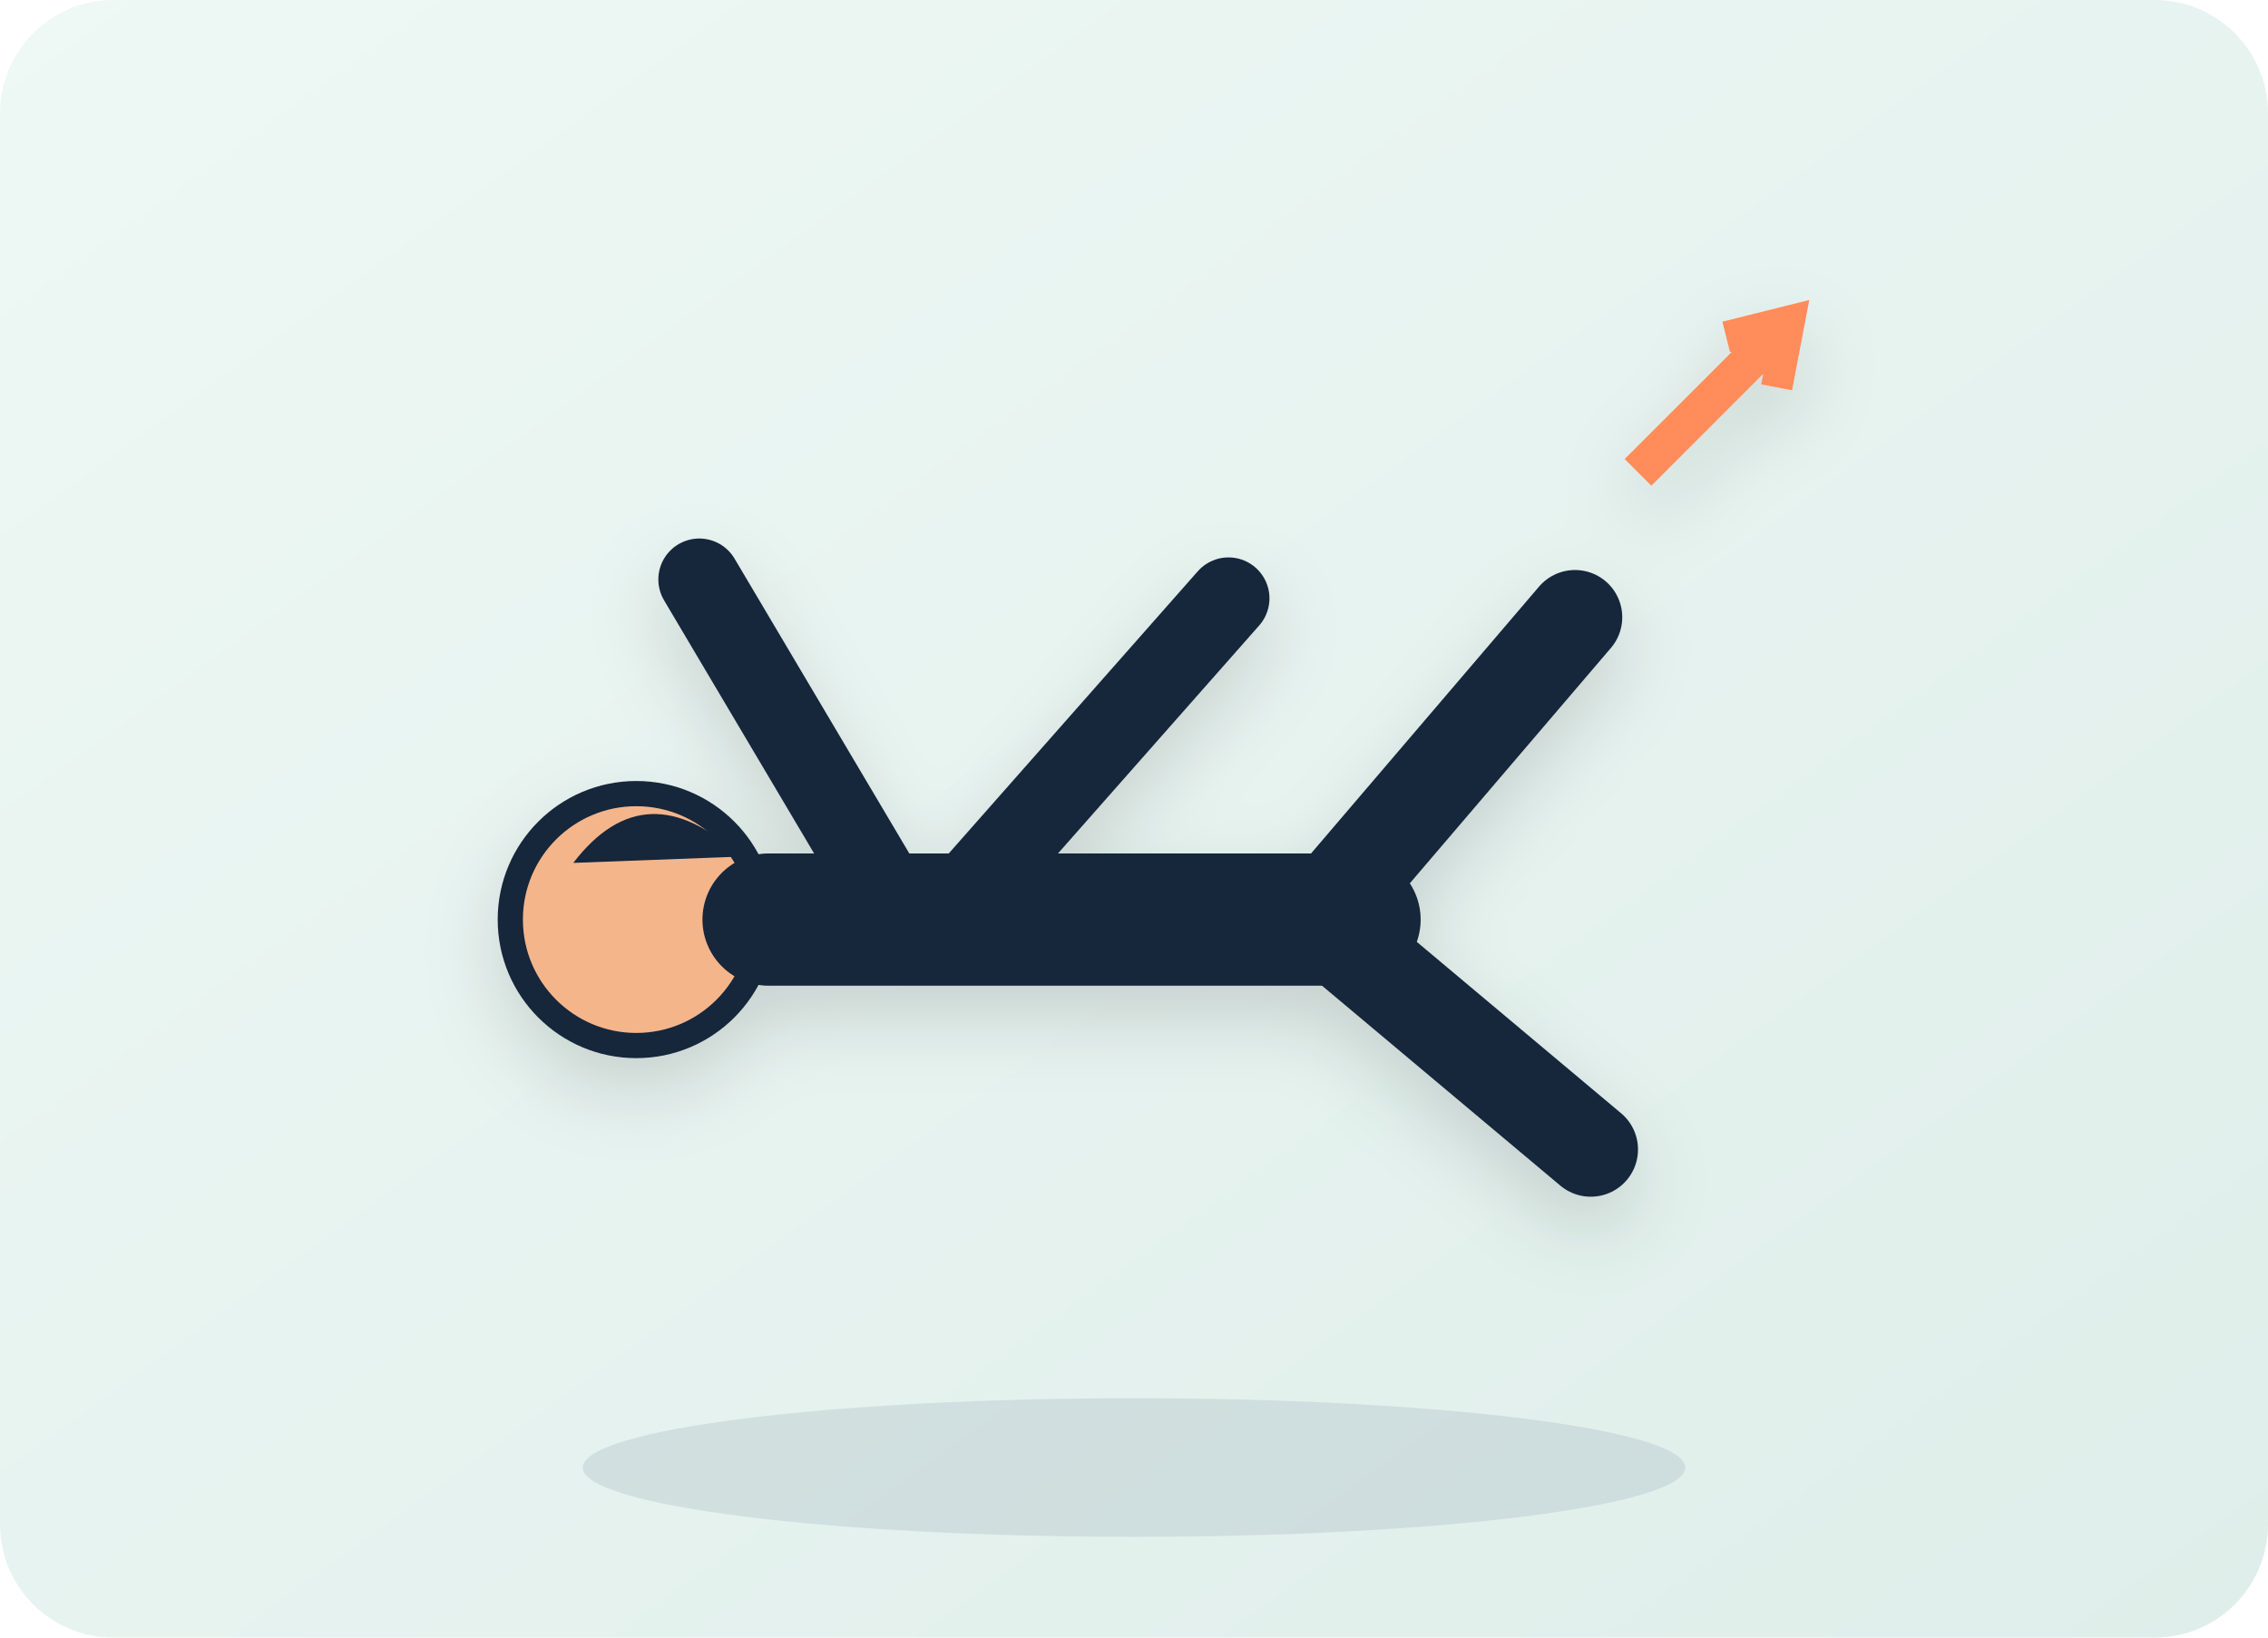
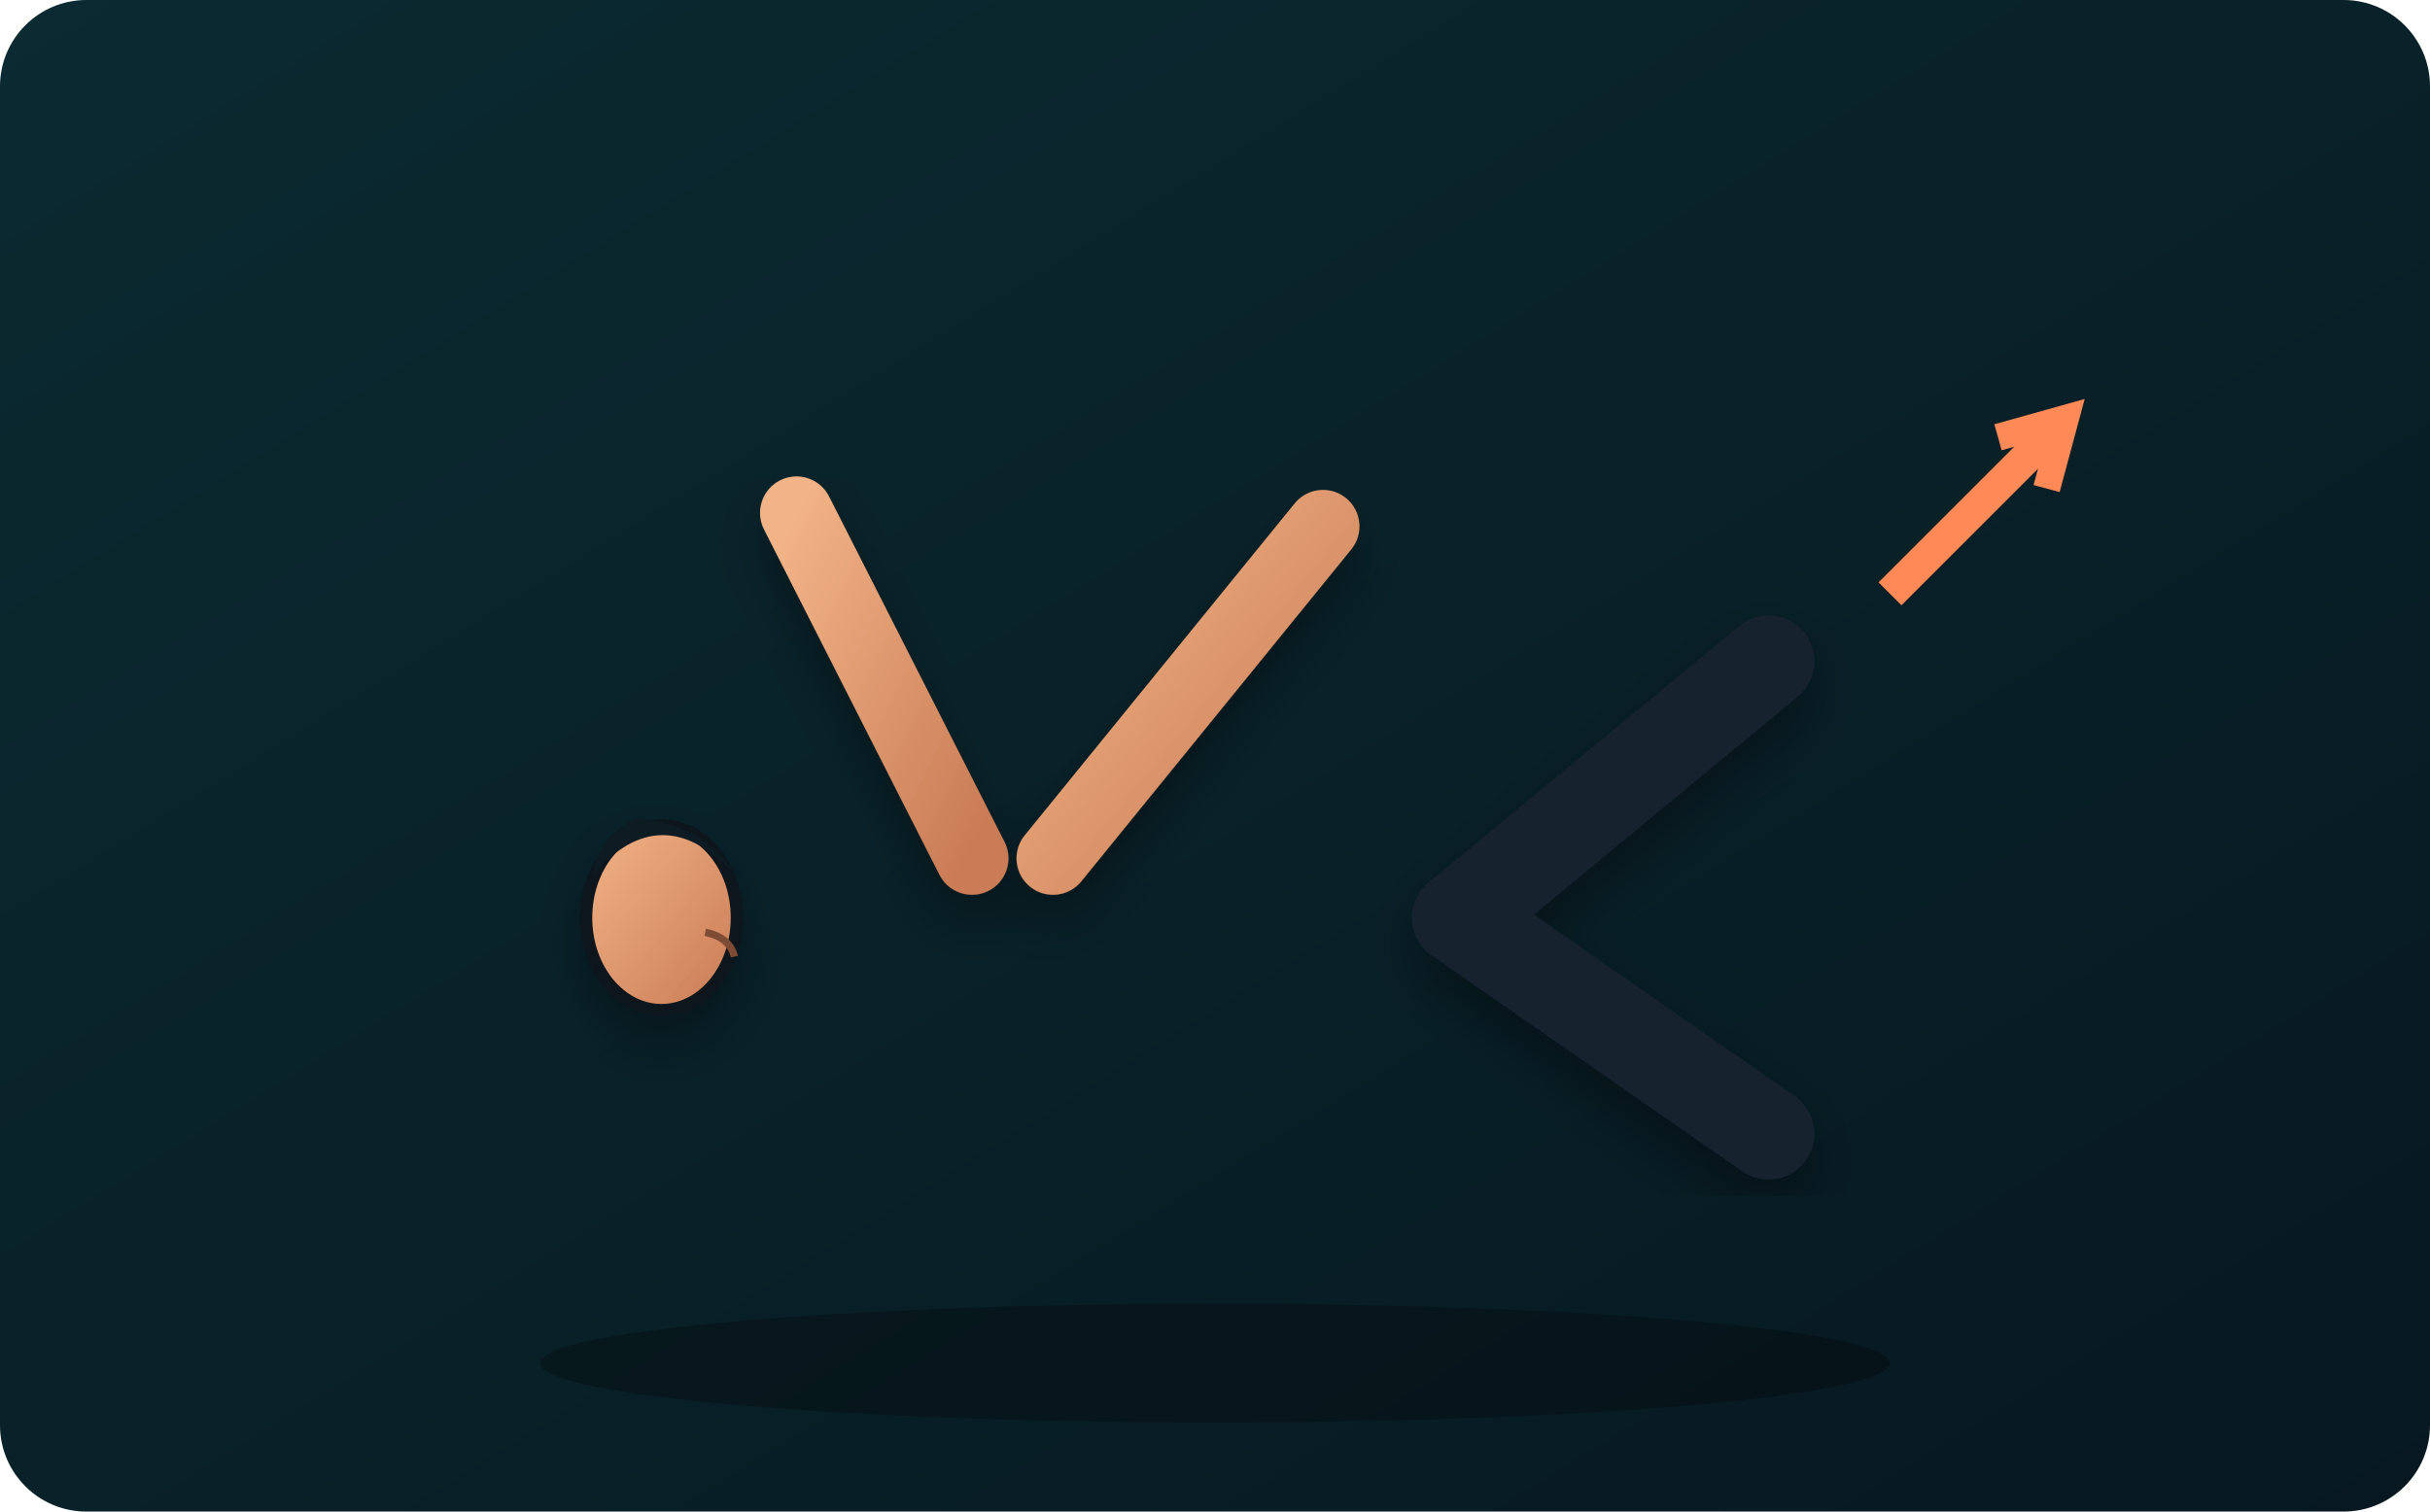
- <svg xmlns="http://www.w3.org/2000/svg" viewBox="0 0 720 520" role="img" aria-labelledby="title desc">
+ <svg xmlns="http://www.w3.org/2000/svg" viewBox="0 0 900 560" role="img" aria-labelledby="t d">
  <defs>
    <linearGradient id="bg" x1="0" y1="0" x2="1" y2="1">
-       <stop offset="0%" stop-color="#eef8f5" />
-       <stop offset="100%" stop-color="#dfeeea" />
+       <stop offset="0" stop-color="#0b2a31" />
+       <stop offset="1" stop-color="#071820" />
    </linearGradient>
    <linearGradient id="shirt" x1="0" y1="0" x2="1" y2="1">
-       <stop offset="0%" stop-color="#177f73" />
-       <stop offset="100%" stop-color="#0e5c55" />
+       <stop offset="0" stop-color="#24c98a" />
+       <stop offset="1" stop-color="#11765d" />
    </linearGradient>
-     <filter id="shadow" x="-20%" y="-20%" width="140%" height="140%">
-       <feDropShadow dx="0" dy="10" stdDeviation="12" flood-opacity=".14" />
+     <linearGradient id="skin" x1="0" y1="0" x2="1" y2="1">
+       <stop offset="0" stop-color="#f2b386" />
+       <stop offset="1" stop-color="#c97b55" />
+     </linearGradient>
+     <linearGradient id="bell" x1="0" y1="0" x2="1" y2="1">
+       <stop offset="0" stop-color="#3d4d57" />
+       <stop offset="1" stop-color="#141d24" />
+     </linearGradient>
+     <filter id="shadow">
+       <feDropShadow dx="0" dy="10" stdDeviation="10" flood-color="#000" flood-opacity=".35" />
    </filter>
  </defs>
-   <rect width="720" height="520" rx="36" fill="url(#bg)" />
-   <ellipse cx="360" cy="466" rx="175" ry="22" fill="#17324d" opacity=".10" />
+   <rect width="900" height="560" rx="32" fill="url(#bg)" />
+   <ellipse cx="450" cy="505" rx="250" ry="22" fill="#000" opacity=".25" />
  <g filter="url(#shadow)">
-     <circle cx="202" cy="292" r="40" fill="#f4b58b" stroke="#14263b" stroke-width="8" />
-     <path d="M182 274 Q205 244 235 272" fill="#14263b" />
-     <path d="M244 292 L430 292" stroke="#14263b" stroke-width="42" stroke-linecap="round" />
-     <path d="M286 292 L222 184" stroke="#14263b" stroke-width="26" stroke-linecap="round" />
-     <path d="M300 292 L390 190" stroke="#14263b" stroke-width="26" stroke-linecap="round" />
-     <path d="M418 292 L500 196" stroke="#14263b" stroke-width="30" stroke-linecap="round" />
-     <path d="M418 292 L505 365" stroke="#14263b" stroke-width="30" stroke-linecap="round" />
-     <path d="M250 260 L430 260" stroke="url(#shirt)" stroke-width="74" stroke-linecap="round" />
-     <path d="M520 150 L565 105" stroke="#ff8c5a" stroke-width="12" />
-     <path d="M548 107 L568 102 L564 123" fill="none" stroke="#ff8c5a" stroke-width="10" />
+     <g transform="translate(245 340) scale(0.9)">
+       <ellipse cx="0" cy="0" rx="31" ry="38" fill="url(#skin)" stroke="#08151d" stroke-width="5" />
+       <path d="M-28 -18 Q0 -50 30 -18 Q18 -38 -10 -41 Q-26 -34 -28 -18Z" fill="#111b22" />
+       <path d="M18 6 q10 2 12 10" stroke="#7e4b35" stroke-width="3" fill="none" />
+     </g>
+     <path d="M290 340 L565 340" stroke="url(#shirt)" stroke-width="88" stroke-linecap="round" />
+     <path d="M360 318 L295 190" stroke="url(#skin)" stroke-width="27" stroke-linecap="round" />
+     <path d="M390 318 L490 195" stroke="url(#skin)" stroke-width="27" stroke-linecap="round" />
+     <path d="M540 340 L655 245" stroke="#17242e" stroke-width="34" stroke-linecap="round" />
+     <path d="M540 340 L655 420" stroke="#17242e" stroke-width="34" stroke-linecap="round" />
  </g>
+   <path d="M700 220 L760 160" stroke="#ff8a58" stroke-width="12" />
+   <path d="M740 162 L765 155 L758 181" fill="none" stroke="#ff8a58" stroke-width="10" />
</svg>
